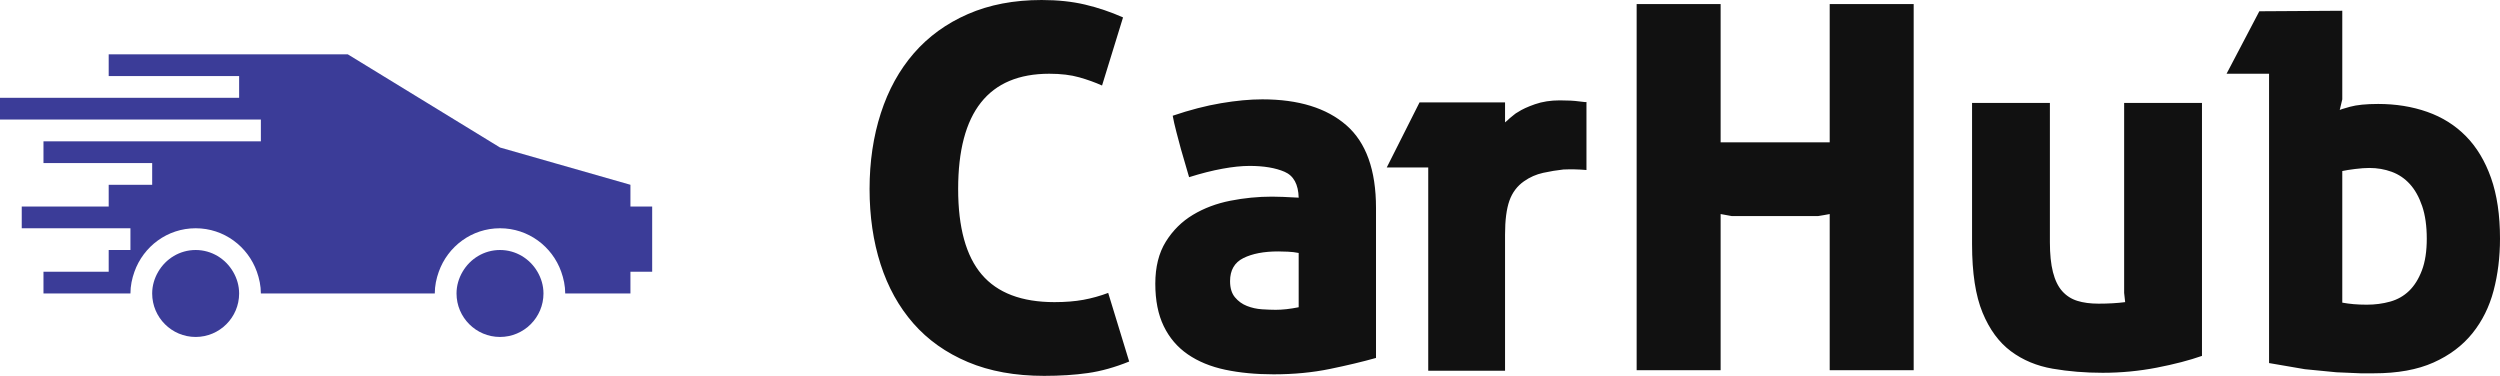
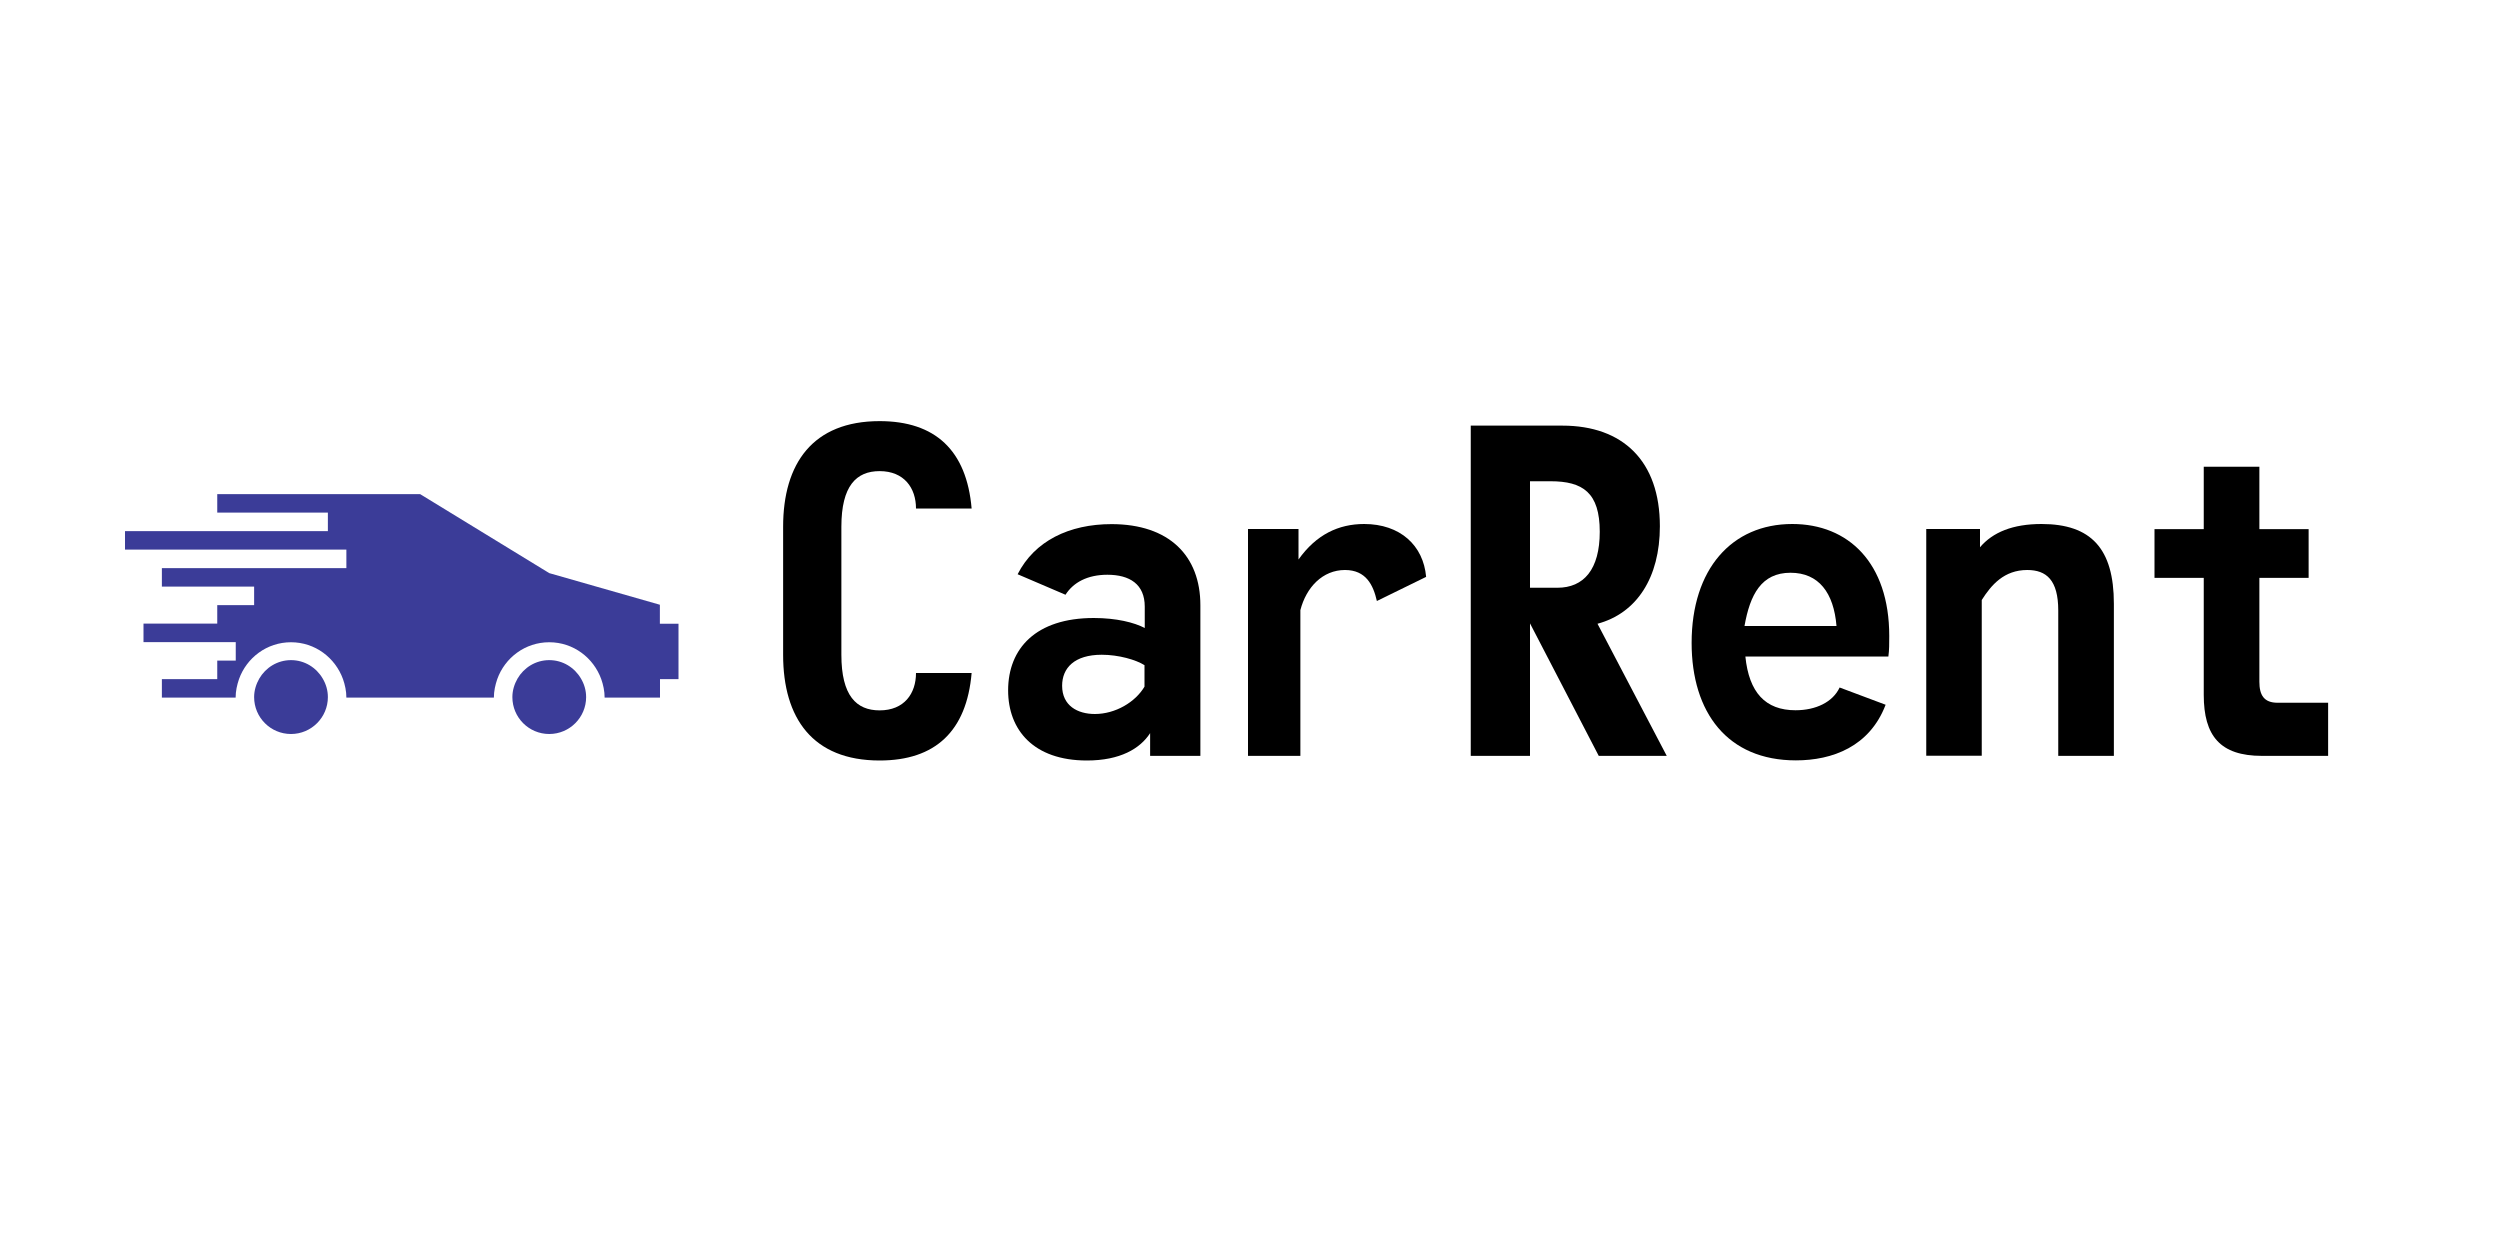
- <svg xmlns="http://www.w3.org/2000/svg" width="501.28" height="75.365" viewBox="0 0 230 34.579" class="css-1j8o68f" version="1.1" id="svg17">
-   <defs id="SvgjsDefs2381" />
-   <g id="SvgjsG2382" featurekey="PG4fjM-0" transform="matrix(2,0,0,2,0,-19)" fill="#3b3c98">
-     <g transform="translate(-270 -140)" id="g11">
-       <g id="g9">
-         <path d="M279,161c-0.736,0-1.375,0.405-1.722,1c-0.172,0.295-0.278,0.635-0.278,1c0,1.102,0.897,2,2,2c1.103,0,2-0.898,2-2    c0-0.365-0.105-0.705-0.278-1C280.375,161.405,279.737,161,279,161z" id="path3" />
-         <path d="M293,161c-0.736,0-1.375,0.405-1.722,1c-0.172,0.295-0.278,0.635-0.278,1c0,1.102,0.897,2,2,2c1.103,0,2-0.898,2-2    c0-0.365-0.105-0.705-0.278-1C294.375,161.405,293.737,161,293,161z" id="path5" />
-         <path d="M299,159v-1l-6-1.715L286,152h-11v1h6v1h-11v1h12v1h-10v1h5v1h-2v1h-4v1h5v1h-1v1h-3v1h4c0-0.352,0.072-0.686,0.184-1    c0.414-1.162,1.512-2,2.816-2c1.305,0,2.402,0.838,2.816,2c0.111,0.314,0.184,0.648,0.184,1h8c0-0.352,0.072-0.686,0.184-1    c0.414-1.162,1.512-2,2.816-2c1.305,0,2.402,0.838,2.816,2c0.111,0.314,0.184,0.648,0.184,1h3v-1h1v-3H299z" id="path7" />
-       </g>
-     </g>
+ <svg xmlns="http://www.w3.org/2000/svg" version="1.1" id="Camada_1" x="0px" y="0px" viewBox="0 0 2000 1000" style="enable-background:new 0 0 2000 1000;" xml:space="preserve">
+   <style type="text/css">
+ 	.st0{fill:#3B3C98;}
+ </style>
+   <g id="g9_00000035523982131142465930000007155305594791899570_">
+     <path id="path3_00000051355638127289212090000011172621021715103107_" class="st0" d="M232.8,528.1c-10.9,0-20.3,6-25.4,14.8   c-2.5,4.4-4.1,9.4-4.1,14.8c0,16.3,13.2,29.5,29.5,29.5s29.5-13.3,29.5-29.5c0-5.4-1.5-10.4-4.1-14.8   C253.1,534.1,243.7,528.1,232.8,528.1z" />
+     <path id="path5_00000101803184538107263850000010954285514995390895_" class="st0" d="M439.4,528.1c-10.9,0-20.3,6-25.4,14.8   c-2.5,4.4-4.1,9.4-4.1,14.8c0,16.3,13.2,29.5,29.5,29.5c16.3,0,29.5-13.3,29.5-29.5c0-5.4-1.5-10.4-4.1-14.8   C459.7,534.1,450.3,528.1,439.4,528.1z" />
+     <path id="path7_00000071532849363360258560000014358581295743665024_" class="st0" d="M527.9,498.6v-14.8l-88.5-25.3l-103.3-63.2   H173.8v14.8h88.5v14.8H100v14.8h177.1v14.8H129.5v14.8h73.8v14.8h-29.5v14.8h-59v14.8h73.8v14.8h-14.8v14.8h-44.3v14.8h59   c0-5.2,1.1-10.1,2.7-14.8c6.1-17.1,22.3-29.5,41.6-29.5c19.3,0,35.4,12.4,41.6,29.5c1.6,4.6,2.7,9.6,2.7,14.8h118   c0-5.2,1.1-10.1,2.7-14.8c6.1-17.1,22.3-29.5,41.6-29.5c19.3,0,35.4,12.4,41.6,29.5c1.6,4.6,2.7,9.6,2.7,14.8h44.3v-14.8h14.8   v-44.3H527.9z" />
  </g>
-   <g id="SvgjsG2383" featurekey="jxYttZ-0" transform="matrix(2.355529,0,0,2.355529,78.25691,-13.04958)" fill="#111111">
-     <path d="M10.88 19.66 c-0.56 0.227 -1.097 0.377 -1.61 0.45 s-1.083 0.11 -1.71 0.11 c-1.133 0 -2.127 -0.18 -2.98 -0.54 s-1.563 -0.863 -2.13 -1.51 s-0.993 -1.417 -1.28 -2.31 s-0.43 -1.873 -0.43 -2.94 s0.147 -2.053 0.44 -2.96 s0.723 -1.687 1.29 -2.34 s1.27 -1.163 2.11 -1.53 s1.8 -0.55 2.88 -0.55 c0.627 0 1.193 0.06 1.7 0.18 s1 0.287 1.48 0.5 l-0.82 2.66 c-0.267 -0.12 -0.563 -0.227 -0.89 -0.32 s-0.717 -0.14 -1.17 -0.14 c-2.373 0 -3.56 1.5 -3.56 4.5 c0 1.507 0.307 2.62 0.92 3.34 s1.56 1.08 2.84 1.08 c0.427 0 0.803 -0.03 1.13 -0.09 s0.65 -0.15 0.97 -0.27 z M17.5 15.42 c-0.133 -0.027 -0.273 -0.043 -0.42 -0.05 s-0.273 -0.01 -0.38 -0.01 c-0.56 0 -1.013 0.087 -1.36 0.26 s-0.52 0.473 -0.52 0.9 c0 0.267 0.063 0.477 0.19 0.63 s0.283 0.267 0.47 0.34 s0.383 0.117 0.59 0.13 s0.383 0.02 0.53 0.02 c0.267 0 0.567 -0.033 0.9 -0.1 l0 -2.12 z M16.46 13.22 c0.107 0 0.25 0.003 0.43 0.01 s0.383 0.017 0.61 0.03 c-0.013 -0.52 -0.197 -0.857 -0.55 -1.01 s-0.81 -0.23 -1.37 -0.23 c-0.307 0 -0.66 0.037 -1.06 0.11 s-0.833 0.183 -1.3 0.33 l-0.32 -1.1 c-0.04 -0.147 -0.097 -0.36 -0.17 -0.64 s-0.123 -0.5 -0.15 -0.66 c0.667 -0.227 1.297 -0.39 1.89 -0.49 s1.13 -0.15 1.61 -0.15 c1.413 0 2.507 0.337 3.28 1.01 s1.16 1.75 1.16 3.23 l0 5.86 c-0.52 0.147 -1.12 0.29 -1.8 0.43 s-1.413 0.21 -2.2 0.21 c-0.693 0 -1.323 -0.06 -1.89 -0.18 s-1.053 -0.32 -1.46 -0.6 s-0.72 -0.647 -0.94 -1.1 s-0.33 -1.007 -0.33 -1.66 s0.137 -1.2 0.41 -1.64 s0.627 -0.79 1.06 -1.05 s0.92 -0.443 1.46 -0.55 s1.083 -0.16 1.63 -0.16 z M26.06 9.92 c0.16 -0.107 0.383 -0.21 0.67 -0.31 s0.61 -0.15 0.97 -0.15 c0.307 0 0.557 0.013 0.75 0.04 s0.29 0.033 0.29 0.02 l0 2.66 c-0.307 -0.027 -0.607 -0.033 -0.9 -0.02 c-0.253 0.027 -0.517 0.07 -0.79 0.13 s-0.523 0.17 -0.75 0.33 c-0.267 0.187 -0.457 0.44 -0.57 0.76 s-0.17 0.76 -0.17 1.32 l0 5.32 l-3 0 l0 -7.94 l-1.62 0 l1.28 -2.54 l3.34 0 l0 0.78 c0.067 -0.053 0.127 -0.107 0.18 -0.16 c0.053 -0.04 0.107 -0.083 0.16 -0.13 s0.107 -0.083 0.16 -0.11 z M30.7 5.7 l3.28 -0 l0 5.4 l4.26 0 l0 -5.4 l3.28 0 l0 14.3 l-3.28 0 l0 -6.1 c-0.08 0.013 -0.153 0.027 -0.22 0.04 l-0.24 0.04 l-3.36 0 l-0.44 -0.08 l0 6.1 l-3.28 0 l0 -14.3 z M43.8 9.56 l3.04 -0 l0 5.44 c0 0.467 0.04 0.857 0.12 1.17 s0.2 0.56 0.36 0.74 s0.357 0.307 0.59 0.38 s0.51 0.11 0.83 0.11 c0.387 0 0.733 -0.02 1.04 -0.06 l-0.04 -0.36 l0 -7.42 l3.04 0 l0 9.88 c-0.493 0.173 -1.083 0.327 -1.77 0.46 s-1.39 0.2 -2.11 0.2 c-0.68 0 -1.33 -0.053 -1.95 -0.16 s-1.163 -0.333 -1.63 -0.68 s-0.837 -0.85 -1.11 -1.51 s-0.41 -1.55 -0.41 -2.67 l0 -5.52 z M58.26 5.96 l-0 3.46 l-0.1 0.42 c0 -0.013 0.133 -0.057 0.4 -0.13 s0.633 -0.11 1.1 -0.11 c0.693 0 1.333 0.103 1.92 0.31 s1.09 0.523 1.51 0.95 s0.747 0.97 0.98 1.63 s0.35 1.45 0.35 2.37 c0 0.72 -0.083 1.397 -0.25 2.03 s-0.443 1.19 -0.83 1.67 s-0.893 0.86 -1.52 1.14 s-1.4 0.42 -2.32 0.42 l-0.53 0 l-0.94 -0.04 l-1.23 -0.12 l-1.4 -0.24 l0 -11.3 l-1.66 0 l1.28 -2.44 z M59.22 17.44 c0.32 0 0.623 -0.04 0.91 -0.12 s0.533 -0.22 0.74 -0.42 s0.373 -0.467 0.5 -0.8 s0.19 -0.747 0.19 -1.24 s-0.06 -0.917 -0.18 -1.27 s-0.28 -0.64 -0.48 -0.86 s-0.437 -0.38 -0.71 -0.48 s-0.563 -0.15 -0.87 -0.15 c-0.16 0 -0.347 0.013 -0.56 0.04 s-0.38 0.053 -0.5 0.08 l0 5.14 c0.147 0.027 0.297 0.047 0.45 0.06 s0.323 0.02 0.51 0.02 z" id="path14" />
+   <g>
+     <path d="M777.3,406.8h-44.5c0-16.4-9.5-29.9-29.1-29.9c-18.6,0-30.6,11.7-30.6,44.5v102.4c0,32.8,12,44.5,30.6,44.5   c19.7,0,29.1-13.5,29.1-29.9h44.5c-4,46.6-29.1,70-73.6,70c-53.6,0-77.2-33.9-77.2-84.5V421.4c0-50.6,23.7-84.5,77.2-84.5   C748.1,336.9,773.3,360.2,777.3,406.8z" />
+     <path d="M960.2,604.7h-40.1v-18.2c-8,12.4-24,21.9-50.6,21.9c-42.6,0-63-24.4-63-56.1c0-33.5,22.2-57.9,68.5-57.9   c18.2,0,32.4,3.6,40.8,8v-17.1c0-17.9-12-25.5-29.9-25.5c-16,0-27.3,6.2-33.5,16l-38.3-16.4c13.5-26.6,41.2-40.1,75.1-40.1   c46.3,0,71.1,25.5,71.1,64.9V604.7z M915.7,532.2c-6.9-4.4-20.8-8.4-34.3-8.4c-21.9,0-31.7,10.6-31.7,24.8   c0,16,12.4,22.6,26.2,22.6c16.4,0,32.4-9.5,39.7-21.9V532.2z" />
+     <path d="M1140.9,461.5l-39.4,19.3c-2.9-12.8-8.7-24.8-25.5-24.8c-17.9,0-31,13.8-35.7,32.1v116.6h-41.9V423.2h40.4v24.4   c14.2-20,32.1-28.4,52.5-28.4C1120.1,419.2,1138.7,436.3,1140.9,461.5z" />
+     <path d="M1249.9,340.5c48.5,0,78,28.4,78,80.5c0,41.2-18.6,69.6-49.9,78l55.4,105.7H1279l-55-106v106h-47.4V340.5H1249.9z    M1224,470.2h21.9c21.1,0,33.9-14.6,33.9-44.8c0-31.3-13.5-40.4-39.4-40.4H1224V470.2z" />
+     <path d="M1396.3,525.2c2.9,28.8,16,43,40.1,43c16.4,0,29.9-6.6,35.3-18.2l36.8,13.8c-12.8,33.5-42.6,44.5-71.8,44.5   c-54.7,0-83.4-38.3-83.4-94c0-59,32.1-95.1,80.5-95.1c44.8,0,77.6,31,77.6,89.6c0,6.2,0,11.3-0.7,16.4H1396.3z M1469.2,500.8   c-2.2-26.6-14.2-42.6-36.8-42.6c-23.3,0-32.4,17.5-36.8,42.6H1469.2z" />
+     <path d="M1691.1,604.7h-44.5V488.4c0-24.4-9.5-32.4-24.8-32.4c-18.6,0-28.8,12-36.4,24v124.6H1541V423.2h43v14.6   c10.2-12,26.2-18.6,49.2-18.6c39.7,0,57.9,19.7,57.9,63.8V604.7z" />
+     <path d="M1862.4,604.7h-52.8c-33.5,0-46.6-16-46.6-48.8v-93.6h-39.4v-39h39.4v-49.9h44.5v49.9h39.4v39h-39.4v83.1   c0,10.6,3.6,16.8,14.6,16.8h40.4V604.7z" />
  </g>
</svg>
